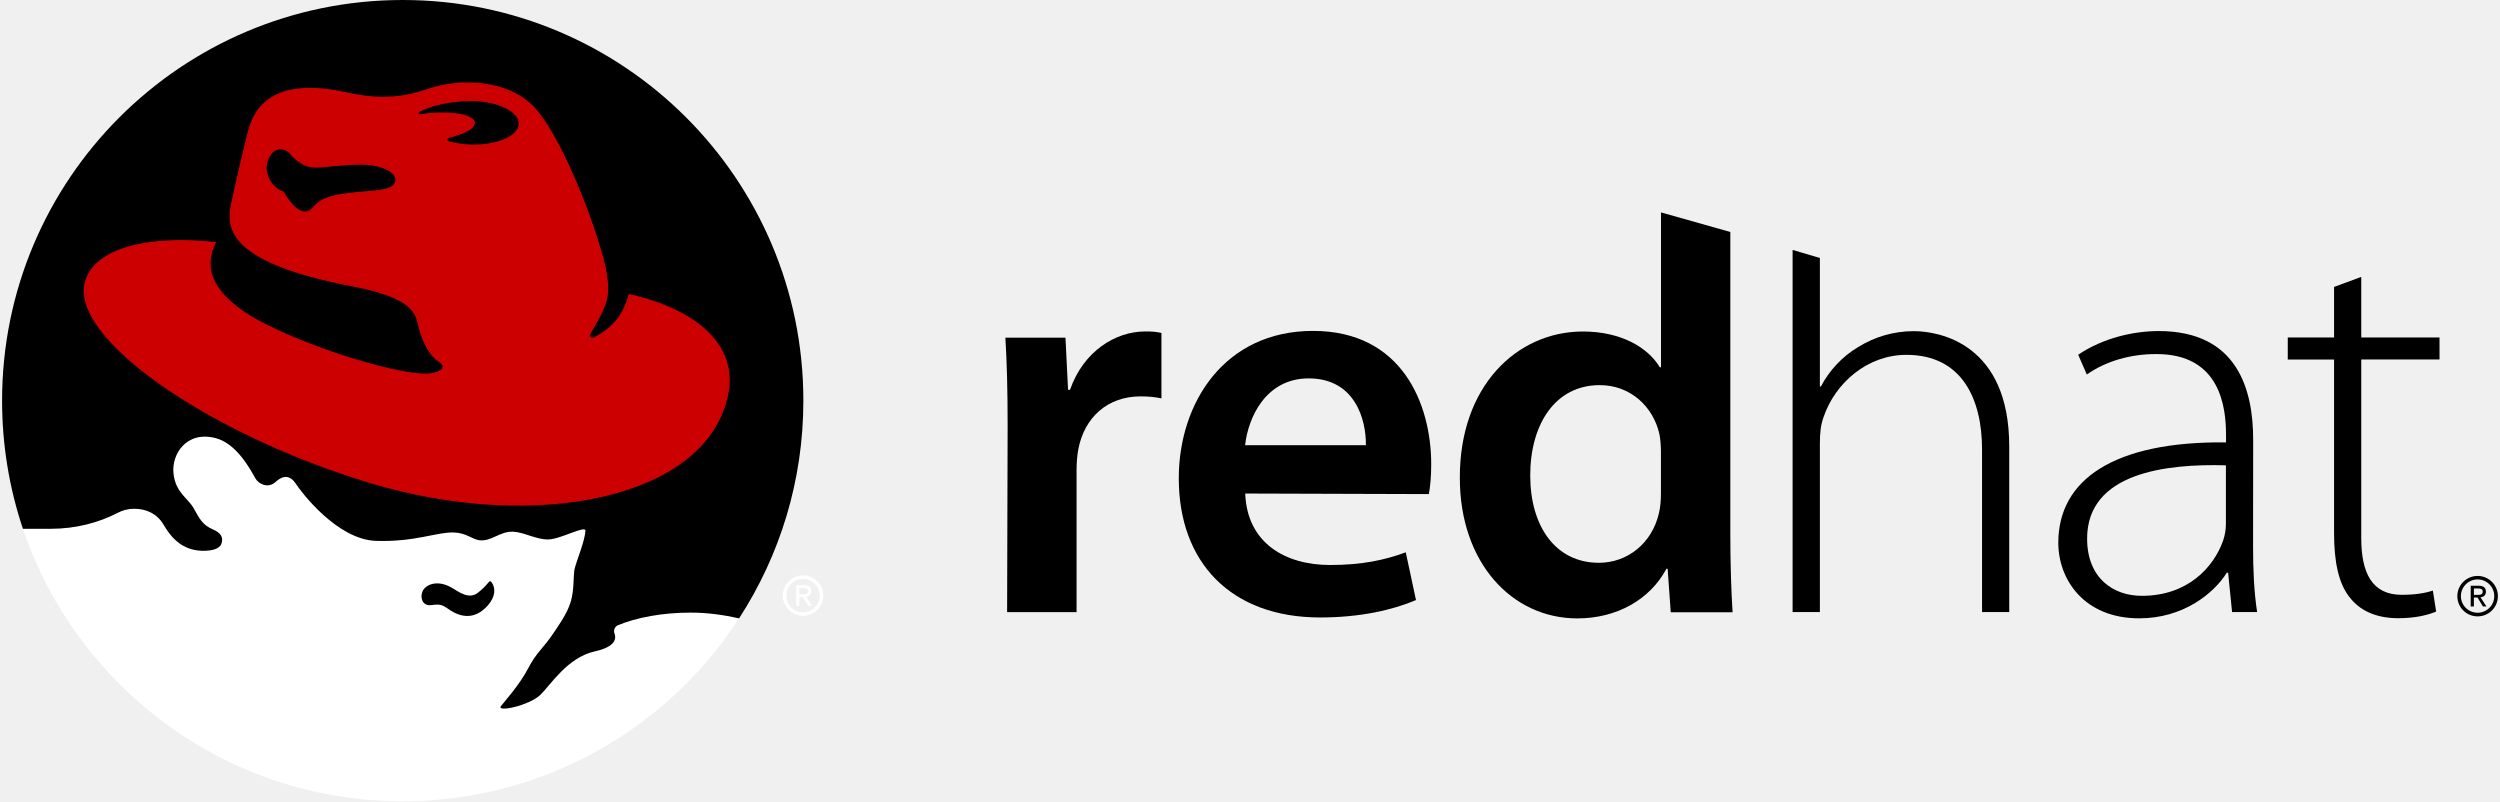
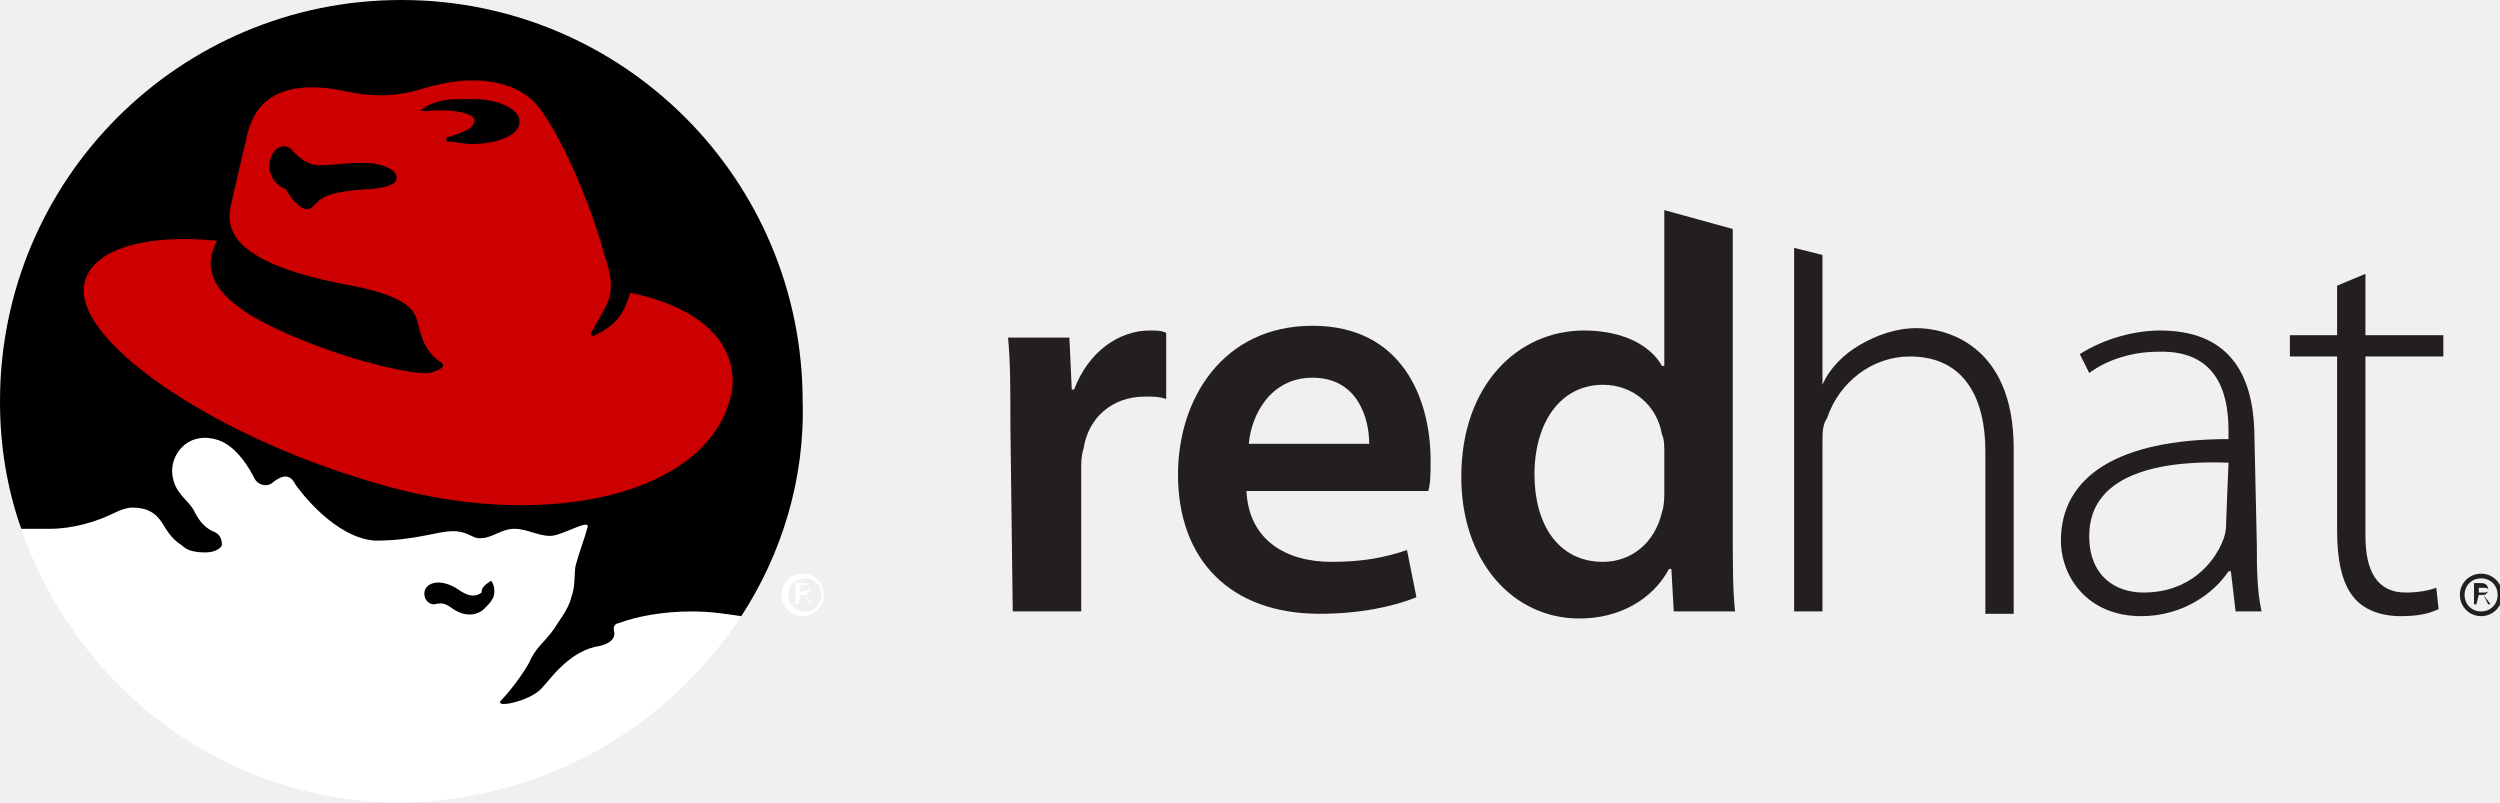
- <svg xmlns="http://www.w3.org/2000/svg" version="1.1" id="logo" x="0px" y="0px" width="78px" height="25px" viewBox="-0.065 0 78 25" enable-background="new -0.065 0 78 25" xml:space="preserve">
+ <svg xmlns="http://www.w3.org/2000/svg" version="1.1" id="logo" x="0px" y="0px" viewBox="-305 380 105.9 34" style="enable-background:new -305 380 105.9 34;" xml:space="preserve">
+   <style type="text/css">
+ 	.st0{fill:#FFFFFF;}
+ 	.st1{fill:#231F20;}
+ 	.st2{fill:#CC0000;}
+ </style>
  <g id="logo_1_">
    <g id="white">
-       <path fill="#FFFFFF" d="M22.994,19.293c-0.48-0.111-0.992-0.18-1.509-0.18c-0.884,0-1.688,0.15-2.282,0.398    c-0.064,0.033-0.111,0.104-0.111,0.178c0,0.029,0.007,0.059,0.018,0.082c0.07,0.203-0.045,0.424-0.62,0.551    c-0.851,0.188-1.389,1.064-1.696,1.355c-0.36,0.344-1.381,0.555-1.228,0.35c0.12-0.158,0.58-0.656,0.858-1.195    c0.25-0.482,0.473-0.619,0.778-1.078c0.089-0.135,0.438-0.609,0.54-0.982c0.114-0.365,0.076-0.824,0.119-1.014    c0.062-0.273,0.32-0.863,0.339-1.197c0.013-0.189-0.788,0.27-1.167,0.27s-0.749-0.229-1.088-0.242    c-0.419-0.02-0.688,0.322-1.068,0.264c-0.216-0.035-0.398-0.227-0.776-0.24c-0.54-0.02-1.198,0.301-2.437,0.262    c-1.218-0.041-2.342-1.539-2.495-1.777c-0.181-0.279-0.4-0.279-0.64-0.061c-0.239,0.221-0.535,0.047-0.619-0.102    c-0.158-0.277-0.586-1.096-1.247-1.268c-0.914-0.236-1.378,0.506-1.316,1.098c0.061,0.602,0.448,0.771,0.628,1.088    c0.18,0.32,0.271,0.525,0.61,0.666c0.239,0.104,0.329,0.248,0.258,0.445c-0.063,0.172-0.313,0.211-0.478,0.219    c-0.348,0.018-0.592-0.078-0.771-0.189c-0.207-0.135-0.375-0.316-0.557-0.627c-0.209-0.346-0.539-0.494-0.923-0.494    c-0.183,0-0.354,0.049-0.506,0.127c-0.602,0.312-1.317,0.498-2.088,0.498h-0.87C2.318,21.439,6.993,25,12.499,25    C16.899,24.998,20.768,22.727,22.994,19.293z" />
+       <path class="st0" d="M-273.6,406.1c-0.7-0.2-1.3-0.2-2.1-0.2c-1.2,0-2.3,0.2-3.1,0.5c-0.1,0-0.2,0.1-0.2,0.2v0.1    c0.1,0.3-0.1,0.6-0.8,0.7c-1.2,0.3-1.9,1.4-2.3,1.8c-0.5,0.5-1.9,0.8-1.7,0.5c0.2-0.2,0.8-0.9,1.2-1.6c0.3-0.7,0.6-0.8,1.1-1.5    c0.1-0.2,0.6-0.8,0.7-1.3c0.2-0.5,0.1-1.1,0.2-1.4c0.1-0.4,0.4-1.2,0.5-1.6c0-0.3-1.1,0.4-1.6,0.4s-1-0.3-1.5-0.3    c-0.6,0-0.9,0.4-1.5,0.4c-0.3,0-0.5-0.3-1.1-0.3c-0.7,0-1.6,0.4-3.3,0.4c-1.7-0.1-3.2-2.1-3.4-2.4c-0.2-0.4-0.5-0.4-0.9-0.1    c-0.3,0.3-0.7,0.1-0.8-0.1c-0.2-0.4-0.8-1.5-1.7-1.7c-1.2-0.3-1.9,0.7-1.8,1.5s0.6,1,0.9,1.5c0.2,0.4,0.4,0.7,0.8,0.9    c0.3,0.1,0.4,0.3,0.4,0.6c-0.1,0.2-0.4,0.3-0.7,0.3c-0.5,0-0.8-0.1-1-0.3c-0.3-0.2-0.5-0.4-0.8-0.9s-0.7-0.7-1.3-0.7    c-0.2,0-0.5,0.1-0.7,0.2c-0.8,0.4-1.8,0.7-2.8,0.7h-1.2c2.3,6.7,8.6,11.6,16.1,11.6C-281.9,413.9-276.7,410.8-273.6,406.1z" />
    </g>
    <g id="black">
      <g>
-         <path fill="#FFFFFF" d="M24.875,18.625h0.111l0.171,0.279h0.109l-0.185-0.285c0.096-0.012,0.168-0.062,0.168-0.176     c0-0.129-0.076-0.186-0.228-0.186h-0.246v0.646h0.099V18.625L24.875,18.625z M24.875,18.543v-0.201h0.133     c0.067,0,0.141,0.016,0.141,0.094c0,0.102-0.074,0.107-0.156,0.107H24.875L24.875,18.543z" />
-         <path fill="#FFFFFF" d="M25.623,18.582c0,0.348-0.283,0.633-0.632,0.633c-0.35,0-0.632-0.285-0.632-0.633     s0.283-0.631,0.632-0.631C25.338,17.951,25.623,18.234,25.623,18.582z M24.99,18.062c-0.288,0-0.521,0.232-0.521,0.52     c0,0.289,0.233,0.52,0.521,0.52c0.287,0,0.52-0.23,0.52-0.52C25.51,18.297,25.277,18.062,24.99,18.062z" />
+         <path class="st0" d="M-271.1,405.2h0.2l0.2,0.4h0.1l-0.3-0.4c0.1,0,0.2-0.1,0.2-0.2c0-0.2-0.1-0.3-0.3-0.3h-0.3v0.9h0.1     L-271.1,405.2L-271.1,405.2z M-271.1,405.1v-0.3h0.2c0.1,0,0.2,0,0.2,0.1s-0.1,0.1-0.2,0.1L-271.1,405.1L-271.1,405.1z" />
+         <path class="st0" d="M-270.1,405.2c0,0.5-0.4,0.9-0.9,0.9s-0.9-0.4-0.9-0.9s0.4-0.9,0.9-0.9     C-270.5,404.3-270.1,404.7-270.1,405.2z M-270.9,404.5c-0.4,0-0.7,0.3-0.7,0.7c0,0.4,0.3,0.7,0.7,0.7s0.7-0.3,0.7-0.7     S-270.5,404.5-270.9,404.5z" />
      </g>
      <g>
-         <path d="M22.994,19.293c-0.48-0.109-0.992-0.18-1.509-0.18c-0.884,0-1.688,0.152-2.282,0.398     c-0.064,0.033-0.111,0.104-0.111,0.18c0,0.027,0.007,0.059,0.018,0.082c0.07,0.201-0.045,0.424-0.62,0.551     c-0.851,0.186-1.389,1.062-1.696,1.355c-0.36,0.342-1.381,0.553-1.228,0.35c0.12-0.158,0.58-0.658,0.858-1.195     c0.25-0.482,0.473-0.619,0.778-1.078c0.089-0.137,0.438-0.609,0.54-0.982c0.114-0.365,0.076-0.824,0.119-1.014     c0.062-0.273,0.32-0.865,0.339-1.199c0.013-0.188-0.788,0.27-1.167,0.27s-0.749-0.227-1.088-0.242     c-0.419-0.02-0.688,0.324-1.068,0.264c-0.216-0.035-0.398-0.225-0.776-0.24c-0.54-0.02-1.198,0.301-2.437,0.262     c-1.218-0.041-2.342-1.539-2.495-1.777c-0.181-0.279-0.4-0.279-0.64-0.059c-0.239,0.219-0.535,0.045-0.619-0.104     c-0.158-0.277-0.586-1.096-1.247-1.266c-0.914-0.238-1.378,0.506-1.316,1.098c0.061,0.6,0.448,0.77,0.628,1.086     c0.18,0.32,0.271,0.527,0.61,0.668c0.239,0.102,0.329,0.248,0.258,0.443c-0.063,0.172-0.313,0.211-0.478,0.219     c-0.348,0.018-0.592-0.078-0.771-0.189c-0.207-0.135-0.375-0.316-0.557-0.627c-0.209-0.346-0.539-0.494-0.923-0.494     c-0.183,0-0.354,0.049-0.506,0.127c-0.602,0.312-1.317,0.498-2.088,0.498h-0.87C0.229,15.242,0,13.896,0,12.5     C0,5.596,5.597,0,12.5,0S25,5.594,25,12.5C25,15.004,24.264,17.336,22.994,19.293z" />
+         <path d="M-273.6,406.1c-0.7-0.1-1.3-0.2-2.1-0.2c-1.2,0-2.3,0.2-3.1,0.5c-0.1,0-0.2,0.1-0.2,0.2v0.1c0.1,0.3-0.1,0.6-0.8,0.7     c-1.2,0.3-1.9,1.4-2.3,1.8c-0.5,0.5-1.9,0.8-1.7,0.5c0.2-0.2,0.8-0.9,1.2-1.6c0.3-0.7,0.6-0.8,1.1-1.5c0.1-0.2,0.6-0.8,0.7-1.3     c0.2-0.5,0.1-1.1,0.2-1.4c0.1-0.4,0.4-1.2,0.5-1.6c0-0.3-1.1,0.4-1.6,0.4s-1-0.3-1.5-0.3c-0.6,0-0.9,0.4-1.5,0.4     c-0.3,0-0.5-0.3-1.1-0.3c-0.7,0-1.6,0.4-3.3,0.4c-1.7-0.1-3.2-2.1-3.4-2.4c-0.2-0.4-0.5-0.4-0.9-0.1c-0.3,0.3-0.7,0.1-0.8-0.1     c-0.2-0.4-0.8-1.5-1.7-1.7c-1.2-0.3-1.9,0.7-1.8,1.5s0.6,1,0.9,1.5c0.2,0.4,0.4,0.7,0.8,0.9c0.3,0.1,0.4,0.3,0.4,0.6     c-0.1,0.2-0.4,0.3-0.7,0.3c-0.5,0-0.8-0.1-1-0.3c-0.3-0.2-0.5-0.4-0.8-0.9s-0.7-0.7-1.3-0.7c-0.2,0-0.5,0.1-0.7,0.2     c-0.8,0.4-1.8,0.7-2.8,0.7h-1.2c-0.6-1.7-0.9-3.5-0.9-5.4c0-9.4,7.6-17,17-17s17,7.6,17,17C-270.9,400.3-271.9,403.5-273.6,406.1     z" />
      </g>
-       <path d="M31.373,13.287c0-1.146-0.024-1.991-0.07-2.751h1.875l0.08,1.625h0.062c0.42-1.205,1.42-1.82,2.346-1.82    c0.211,0,0.332,0.008,0.506,0.047v2.041c-0.203-0.041-0.392-0.062-0.651-0.062c-1.032,0-1.749,0.656-1.94,1.638    c-0.037,0.189-0.057,0.42-0.057,0.652v4.441h-2.167L31.373,13.287z" />
-       <path d="M38.786,15.398c0.058,1.553,1.259,2.23,2.646,2.23c0.996,0,1.709-0.154,2.363-0.396l0.319,1.49    c-0.731,0.312-1.749,0.543-2.991,0.543c-2.781,0-4.41-1.717-4.41-4.34c0-2.365,1.433-4.601,4.188-4.601    c2.784,0,3.688,2.29,3.688,4.166c0,0.402-0.035,0.725-0.074,0.926L38.786,15.398z M42.551,13.891    c0.01-0.793-0.334-2.085-1.785-2.085c-1.332,0-1.887,1.208-1.984,2.085H42.551z" />
-       <path d="M51.756,15.385c0,0.229-0.016,0.439-0.064,0.633c-0.218,0.938-0.984,1.541-1.87,1.541c-1.362,0-2.144-1.148-2.144-2.723    c0-1.59,0.773-2.82,2.168-2.82c0.975,0,1.671,0.687,1.861,1.521c0.037,0.174,0.049,0.393,0.049,0.564V15.385L51.756,15.385z     M53.922,7.238l-2.164-0.611v4.831h-0.037c-0.383-0.633-1.229-1.115-2.399-1.115c-2.06,0-3.853,1.705-3.84,4.574    c0,2.633,1.62,4.377,3.665,4.377c1.236,0,2.27-0.59,2.781-1.549h0.037l0.097,1.357h1.93c-0.04-0.582-0.071-1.525-0.071-2.402    v-9.46L53.922,7.238L53.922,7.238z" />
-       <path d="M59.647,10.332c-0.651,0-1.237,0.188-1.729,0.491c-0.51,0.298-0.924,0.759-1.17,1.234h-0.033V8.049l-0.851-0.251v11.299    h0.851v-5.24c0-0.35,0.024-0.59,0.115-0.844c0.364-1.067,1.368-1.942,2.584-1.942c1.754,0,2.361,1.407,2.361,2.95v5.076h0.848    V13.93C62.625,10.737,60.459,10.332,59.647,10.332z" />
-       <path d="M70.231,17.062c0,0.678,0.026,1.379,0.126,2.035h-0.781l-0.124-1.229h-0.04c-0.416,0.66-1.371,1.424-2.732,1.424    c-1.725,0-2.526-1.215-2.526-2.357c0-1.977,1.747-3.17,5.233-3.133v-0.229c0-0.849-0.166-2.54-2.193-2.526    c-0.749,0-1.531,0.201-2.15,0.638l-0.27-0.617c0.783-0.529,1.738-0.739,2.514-0.739c2.475,0,2.946,1.856,2.946,3.389    L70.231,17.062L70.231,17.062z M69.383,14.518c-1.864-0.053-4.33,0.229-4.33,2.287c0,1.23,0.812,1.785,1.707,1.785    c1.428,0,2.238-0.885,2.535-1.719c0.062-0.184,0.088-0.367,0.088-0.514V14.518L69.383,14.518z" />
-       <path d="M73.606,8.639v1.889h2.442v0.688h-2.442v5.572c0,1.09,0.338,1.77,1.26,1.77c0.441,0,0.753-0.057,0.974-0.133l0.103,0.656    c-0.276,0.115-0.665,0.207-1.185,0.207c-0.625,0-1.143-0.197-1.479-0.609c-0.388-0.449-0.521-1.17-0.521-2.045v-5.417h-1.445    v-0.688h1.445V8.952L73.606,8.639z" />
+       <path class="st1" d="M-262.2,398c0-1.6,0-2.7-0.1-3.7h2.6l0.1,2.2h0.1c0.6-1.6,1.9-2.5,3.2-2.5c0.3,0,0.5,0,0.7,0.1v2.8    c-0.3-0.1-0.5-0.1-0.9-0.1c-1.4,0-2.4,0.9-2.6,2.2c-0.1,0.3-0.1,0.6-0.1,0.9v6h-2.9L-262.2,398z" />
+       <path class="st1" d="M-252.2,400.8c0.1,2.1,1.7,3,3.6,3c1.4,0,2.3-0.2,3.2-0.5l0.4,2c-1,0.4-2.4,0.7-4.1,0.7c-3.8,0-6-2.3-6-5.9    c0-3.2,1.9-6.3,5.7-6.3s5,3.1,5,5.7c0,0.5,0,1-0.1,1.3L-252.2,400.8z M-247,398.8c0-1.1-0.5-2.8-2.4-2.8c-1.8,0-2.6,1.6-2.7,2.8    H-247z" />
+       <path class="st1" d="M-234.5,400.8c0,0.3,0,0.6-0.1,0.9c-0.3,1.3-1.3,2.1-2.5,2.1c-1.9,0-2.9-1.6-2.9-3.7c0-2.2,1.1-3.8,2.9-3.8    c1.3,0,2.3,0.9,2.5,2.1c0.1,0.2,0.1,0.5,0.1,0.8V400.8L-234.5,400.8z M-231.6,389.7l-2.9-0.8v6.6h-0.1c-0.5-0.9-1.7-1.5-3.3-1.5    c-2.8,0-5.2,2.3-5.2,6.2c0,3.6,2.2,6,5,6c1.7,0,3.1-0.8,3.8-2.1h0.1l0.1,1.8h2.6c-0.1-0.8-0.1-2.1-0.1-3.3L-231.6,389.7    L-231.6,389.7L-231.6,389.7z" />
+       <path class="st1" d="M-223.8,393.9c-0.9,0-1.7,0.3-2.4,0.7c-0.7,0.4-1.3,1-1.6,1.7l0,0v-5.5l-1.2-0.3v15.4h1.2v-7.1    c0-0.5,0-0.8,0.2-1.1c0.5-1.5,1.9-2.6,3.5-2.6c2.4,0,3.2,1.9,3.2,4v6.9h1.2v-7C-219.7,394.5-222.7,393.9-223.8,393.9z" />
+       <path class="st1" d="M-209.4,403.1c0,0.9,0,1.9,0.2,2.8h-1.1l-0.2-1.7h-0.1c-0.6,0.9-1.9,1.9-3.7,1.9c-2.3,0-3.4-1.7-3.4-3.2    c0-2.7,2.4-4.3,7.1-4.3v-0.3c0-1.2-0.2-3.5-3-3.4c-1,0-2.1,0.3-2.9,0.9l-0.4-0.8c1.1-0.7,2.4-1,3.4-1c3.4,0,4,2.5,4,4.6    L-209.4,403.1L-209.4,403.1z M-210.6,399.6c-2.5-0.1-5.9,0.3-5.9,3.1c0,1.7,1.1,2.4,2.3,2.4c1.9,0,3-1.2,3.4-2.3    c0.1-0.3,0.1-0.5,0.1-0.7L-210.6,399.6L-210.6,399.6z" />
+       <path class="st1" d="M-204.8,391.6v2.6h3.3v0.9h-3.3v7.6c0,1.5,0.5,2.4,1.7,2.4c0.6,0,1-0.1,1.3-0.2l0.1,0.9    c-0.4,0.2-0.9,0.3-1.6,0.3c-0.9,0-1.6-0.3-2-0.8c-0.5-0.6-0.7-1.6-0.7-2.8v-7.4h-2v-0.9h2v-2.1L-204.8,391.6z" />
      <g>
-         <path d="M77.121,18.643h0.112l0.17,0.279h0.11l-0.186-0.285c0.096-0.012,0.168-0.061,0.168-0.176     c0-0.129-0.076-0.186-0.229-0.186h-0.245v0.646h0.099V18.643L77.121,18.643z M77.121,18.559v-0.199h0.133     c0.066,0,0.141,0.016,0.141,0.094c0,0.102-0.073,0.105-0.157,0.105H77.121L77.121,18.559z" />
-         <path d="M77.869,18.6c0,0.35-0.283,0.631-0.633,0.631s-0.632-0.281-0.632-0.631c0-0.348,0.282-0.631,0.632-0.631     S77.869,18.252,77.869,18.6z M77.236,18.078c-0.287,0-0.521,0.234-0.521,0.521s0.233,0.518,0.521,0.518s0.52-0.23,0.52-0.518     S77.523,18.078,77.236,18.078z" />
+         <path class="st1" d="M-200,405.2h0.2l0.2,0.4h0.1l-0.3-0.4c0.1,0,0.2-0.1,0.2-0.2c0-0.2-0.1-0.3-0.3-0.3h-0.3v0.9h0.1L-200,405.2     L-200,405.2z M-200,405.1v-0.2h0.2c0.1,0,0.2,0,0.2,0.1s-0.1,0.1-0.2,0.1H-200L-200,405.1z" />
+         <path class="st1" d="M-199,405.2c0,0.5-0.4,0.9-0.9,0.9s-0.9-0.4-0.9-0.9s0.4-0.9,0.9-0.9S-199,404.7-199,405.2z M-199.9,404.5     c-0.4,0-0.7,0.3-0.7,0.7s0.3,0.7,0.7,0.7s0.7-0.3,0.7-0.7S-199.5,404.5-199.9,404.5z" />
      </g>
-       <path d="M15.254,18.146c0.063,0.062,0.174,0.273,0.039,0.541c-0.076,0.143-0.158,0.242-0.304,0.359    c-0.176,0.139-0.521,0.303-0.991,0.004c-0.254-0.162-0.269-0.217-0.618-0.17c-0.251,0.033-0.351-0.219-0.262-0.43    c0.091-0.209,0.459-0.379,0.92-0.109c0.206,0.121,0.527,0.377,0.811,0.15c0.116-0.094,0.187-0.154,0.349-0.344    c0.008-0.01,0.018-0.014,0.029-0.014C15.236,18.137,15.248,18.141,15.254,18.146z" />
+       <path d="M-284.2,404.6c0.1,0.1,0.2,0.4,0.1,0.7c-0.1,0.2-0.2,0.3-0.4,0.5c-0.2,0.2-0.7,0.4-1.3,0c-0.3-0.2-0.4-0.3-0.8-0.2    c-0.3,0-0.5-0.3-0.4-0.6c0.1-0.3,0.6-0.5,1.3-0.1c0.3,0.2,0.7,0.5,1.1,0.2C-284.6,404.9-284.5,404.8-284.2,404.6L-284.2,404.6    L-284.2,404.6z" />
    </g>
-     <path id="red" fill="#CC0000" d="M11.528,5.951c-1.443,0.104-1.594,0.26-1.863,0.547C9.282,6.905,8.78,5.971,8.78,5.971   c-0.301-0.063-0.667-0.55-0.47-1.004c0.194-0.449,0.553-0.314,0.666-0.175c0.137,0.17,0.429,0.449,0.808,0.438   c0.38-0.01,0.816-0.09,1.427-0.09c0.618,0,1.033,0.23,1.056,0.43C12.285,5.742,12.217,5.901,11.528,5.951z M13.045,3.564   c-0.001,0-0.004,0-0.006,0c-0.022,0-0.041-0.017-0.041-0.038c0-0.015,0.009-0.028,0.022-0.035c0.28-0.147,0.698-0.266,1.176-0.314   c0.145-0.016,0.284-0.022,0.419-0.024c0.023,0,0.047,0,0.071,0c0.801,0.019,1.442,0.336,1.432,0.711   c-0.009,0.375-0.666,0.663-1.467,0.646c-0.259-0.006-0.503-0.044-0.712-0.104c-0.024-0.006-0.043-0.028-0.043-0.052   c0-0.025,0.019-0.046,0.043-0.053c0.5-0.116,0.838-0.305,0.814-0.483c-0.031-0.237-0.687-0.366-1.46-0.288   C13.208,3.541,13.126,3.552,13.045,3.564z M19.555,9.172c-0.125,0.415-0.299,0.946-1.081,1.348   c-0.114,0.059-0.157-0.037-0.104-0.127c0.295-0.502,0.348-0.627,0.434-0.826c0.121-0.291,0.184-0.701-0.055-1.562   c-0.472-1.692-1.451-3.954-2.164-4.687C15.896,2.61,14.648,2.411,13.522,2.7c-0.416,0.107-1.227,0.529-2.731,0.19   C8.185,2.303,7.799,3.607,7.649,4.175C7.501,4.745,7.142,6.36,7.142,6.36c-0.12,0.658-0.277,1.802,3.769,2.572   c1.886,0.358,1.98,0.846,2.063,1.195c0.15,0.629,0.389,0.988,0.658,1.167c0.27,0.181,0,0.329-0.298,0.358   c-0.804,0.084-3.771-0.766-5.525-1.764C6.373,9.012,6.35,8.221,6.678,7.551C4.51,7.317,2.881,7.755,2.587,8.781   c-0.507,1.762,3.874,4.772,8.861,6.282c5.235,1.586,10.62,0.48,11.218-2.811C22.938,10.757,21.678,9.651,19.555,9.172z" />
+     <path id="red" class="st2" d="M-289.2,388c-2,0.1-2.2,0.4-2.5,0.7c-0.5,0.6-1.2-0.7-1.2-0.7c-0.4-0.1-0.9-0.7-0.6-1.4   c0.3-0.6,0.8-0.4,0.9-0.2c0.2,0.2,0.6,0.6,1.1,0.6s1.1-0.1,1.9-0.1c0.8,0,1.4,0.3,1.4,0.6C-288.2,387.7-288.3,387.9-289.2,388z    M-287.2,384.7L-287.2,384.7L-287.2,384.7L-287.2,384.7c0.3-0.3,0.9-0.5,1.6-0.5c0.2,0,0.4,0,0.6,0h0.1c1.1,0,2,0.5,1.9,1   c0,0.5-0.9,0.9-2,0.9c-0.4,0-0.7-0.1-1-0.1c0,0-0.1,0-0.1-0.1c0,0,0-0.1,0.1-0.1c0.7-0.2,1.1-0.4,1.1-0.7c0-0.3-0.9-0.5-2-0.4   C-287,384.7-287.1,384.7-287.2,384.7z M-278.3,392.4c-0.2,0.6-0.4,1.3-1.5,1.8c-0.2,0.1-0.2-0.1-0.1-0.2c0.4-0.7,0.5-0.9,0.6-1.1   c0.2-0.4,0.3-1-0.1-2.1c-0.6-2.3-2-5.4-2.9-6.4s-2.6-1.2-4.2-0.8c-0.6,0.1-1.7,0.7-3.7,0.3c-3.5-0.8-4.1,1-4.3,1.7   c-0.2,0.8-0.7,3-0.7,3c-0.2,0.9-0.4,2.5,5.1,3.5c2.6,0.5,2.7,1.2,2.8,1.6c0.2,0.9,0.5,1.3,0.9,1.6c0.4,0.2,0,0.4-0.4,0.5   c-1.1,0.1-5.1-1-7.5-2.4c-2-1.2-2-2.3-1.5-3.2c-2.9-0.3-5.2,0.3-5.6,1.7c-0.7,2.4,5.3,6.5,12.1,8.5c7.1,2.2,14.4,0.7,15.3-3.8   C-273.7,394.5-275.4,393-278.3,392.4z" />
  </g>
</svg>
